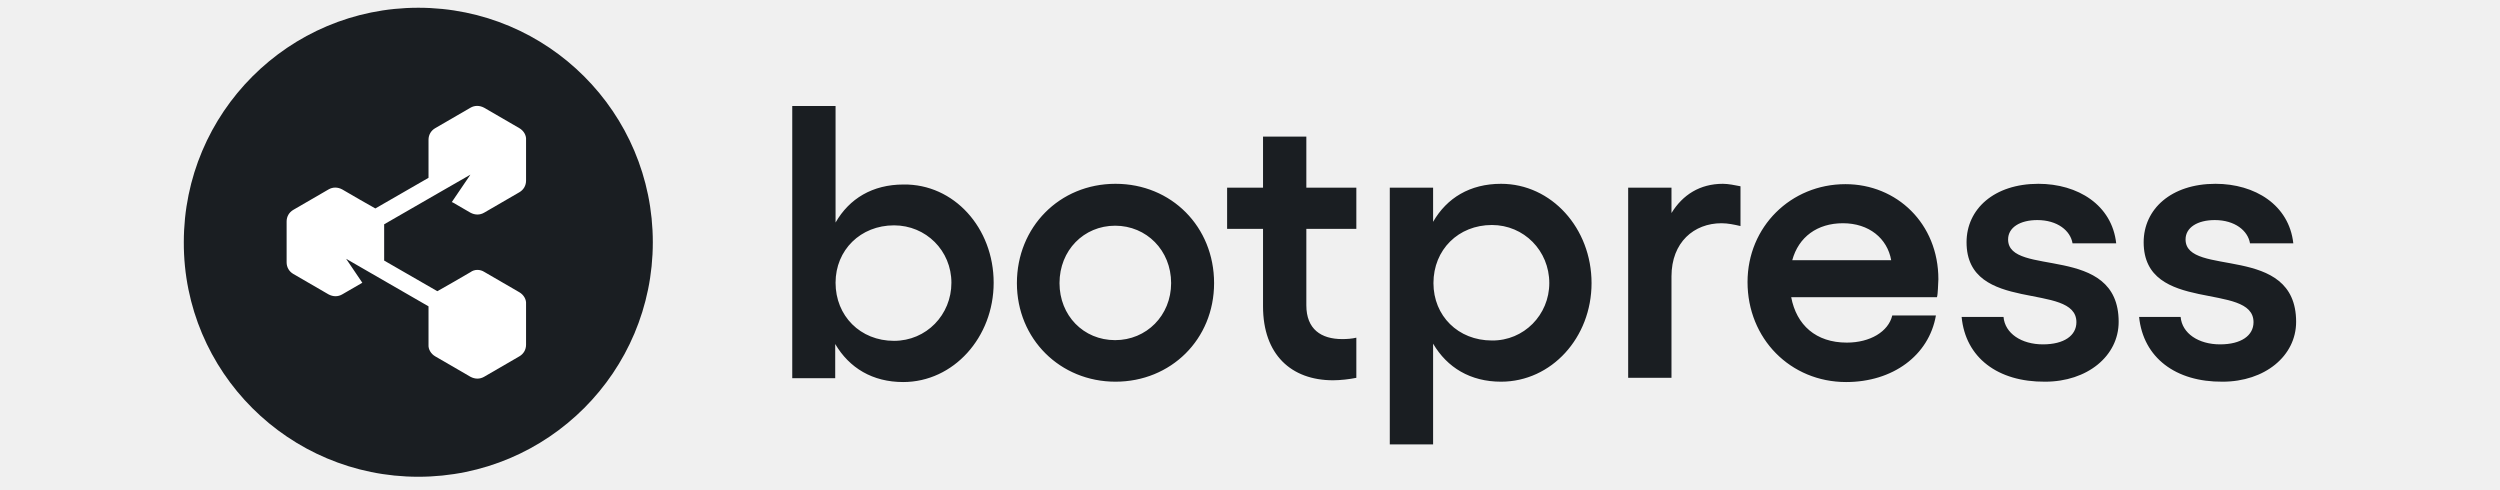
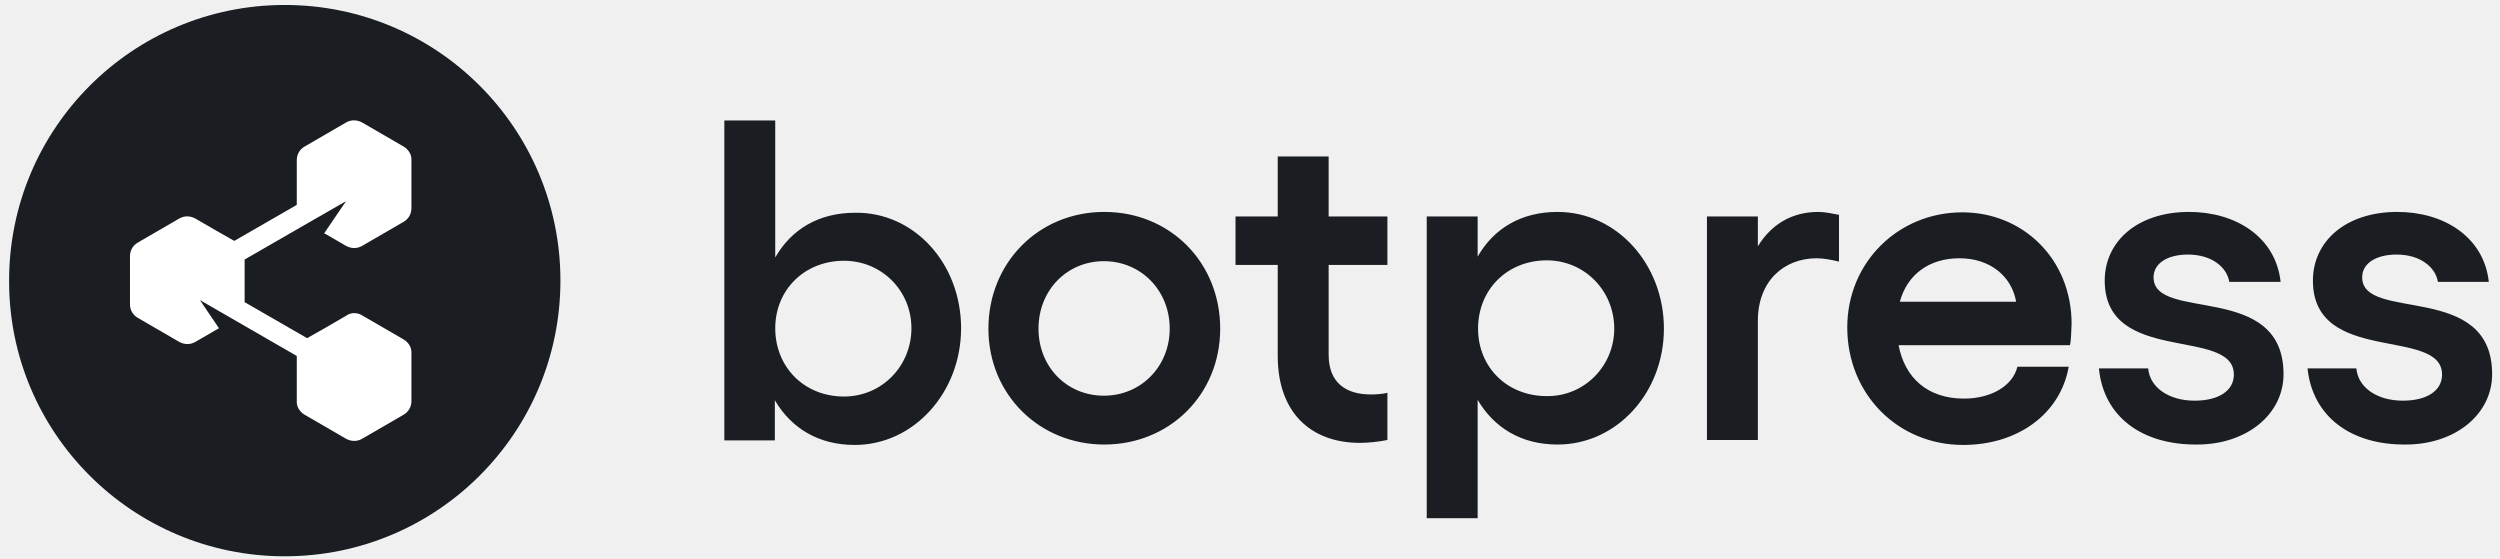
- <svg xmlns="http://www.w3.org/2000/svg" width="710" height="139" xml:space="preserve" version="1.1">
+ <svg xmlns="http://www.w3.org/2000/svg" width="604" height="135" version="1.1" xml:space="preserve">
  <g>
-     <path id="svg_1" fill="#1A1E22" d="m282.2,80.3c0,15.5 -11.4,28.2 -25.7,28.2c-8.7,0 -15.3,-4 -19.3,-10.8l0,9.7l-12.2,0l0,-77.3l12.3,0l0,33.1c3.9,-6.8 10.5,-10.8 19.3,-10.8c14.3,-0.2 25.6,12.3 25.6,27.9zm-12,0c0,-9.1 -7.2,-16.3 -16.3,-16.3c-9.5,0 -16.6,7 -16.6,16.3c0,9.4 7,16.5 16.6,16.5c9.2,0 16.3,-7.4 16.3,-16.5zm74.6,0.1c0,16 -12.3,28 -28,28s-28,-12.1 -28,-28s12.1,-28.2 28,-28.2s28,12.2 28,28.2zm-43.9,0c0,9.2 6.8,16.2 15.8,16.2c8.9,0 15.9,-7 15.9,-16.2c0,-9.3 -7,-16.3 -15.9,-16.3c-8.9,0 -15.8,7 -15.8,16.3zm70.1,-15.4l0,21.7c0,6.8 4.2,9.6 10.2,9.6c1.3,0 2.8,-0.1 4,-0.4l0,11.4c-1.9,0.4 -4.6,0.7 -6.6,0.7c-11.9,0 -19.9,-7.3 -19.9,-21l0,-22l-10.2,0l0,-11.7l10.2,0l0,-14.5l12.3,0l0,14.5l14.2,0l0,11.7l-14.2,0zm81,15.4c0,15.5 -11.4,28 -25.7,28c-8.7,0 -15.3,-4 -19.3,-10.8l0,28.6l-12.3,0l0,-72.9l12.3,0l0,9.7c3.9,-6.8 10.5,-10.8 19.3,-10.8c14.3,0 25.7,12.6 25.7,28.2zm-12,0c0,-9.2 -7.2,-16.5 -16.3,-16.5c-9.5,0 -16.6,7 -16.6,16.5c0,9.3 7,16.3 16.6,16.3c9.1,0.1 16.3,-7.3 16.3,-16.3zm54.3,-27.5l0,11.3c-1.7,-0.4 -3.6,-0.8 -5.4,-0.8c-7.8,0 -14.2,5.4 -14.2,15.1l0,28.8l-12.3,0l0,-54l12.3,0l0,7.2c3.2,-5.2 8.1,-8.3 14.6,-8.3c1.6,0 3.4,0.4 5,0.7zm55.8,31.5l-41.4,0c1.5,7.9 7,12.9 15.8,12.9c6.6,0 11.8,-3.1 12.9,-7.7l12.4,0c-2,11.4 -12.3,18.9 -25.5,18.9c-15.8,0 -28,-12.3 -28,-28.4c0,-15.7 12.3,-27.8 27.8,-27.8c14.6,0 26.4,11.2 26.4,27c-0.1,1.3 -0.1,4.1 -0.4,5.1zm-13,-10.5c-1.1,-6.2 -6.3,-10.5 -13.7,-10.5c-7.3,0 -12.6,3.9 -14.4,10.5l28.1,0zm20,16.1l11.9,0c0.4,4.7 5.1,7.8 11.2,7.8c6,0 9.5,-2.5 9.5,-6.3c0,-11.6 -31.2,-2.2 -31.2,-22.7c0,-9.4 7.8,-16.6 20.4,-16.6c11.2,0 20.9,6 22.1,16.9l-12.4,0c-0.6,-3.6 -4.3,-6.6 -10,-6.6c-4.9,0 -8.3,2.1 -8.3,5.5c0,10.9 31.4,0.9 31.4,23.4c0,9.7 -8.9,17 -20.9,17c-13.4,0.1 -22.6,-6.8 -23.7,-18.4zm50.4,0l11.8,0c0.4,4.7 5.1,7.8 11.2,7.8c6,0 9.5,-2.5 9.5,-6.3c0,-11.6 -31.2,-2.2 -31.2,-22.7c0,-9.4 7.8,-16.6 20.4,-16.6c11.2,0 20.9,6 22.1,16.9l-12.3,0c-0.6,-3.6 -4.3,-6.6 -10,-6.6c-4.9,0 -8.3,2.1 -8.3,5.5c0,10.9 31.4,0.9 31.4,23.4c0,9.7 -8.9,17 -20.9,17c-13.3,0.1 -22.5,-6.8 -23.7,-18.4z" class="st0" />
-     <path id="svg_2" fill="#1A1E22" d="m118.8,135.4c36.8,0 66.6,-29.8 66.6,-66.6c0,-36.8 -29.8,-66.6 -66.6,-66.6c-36.8,0 -66.6,29.8 -66.6,66.6c-0.1,36.8 29.8,66.6 66.6,66.6z" class="st0" />
-     <path id="svg_3" fill="#FFFFFF" d="m137.5,77.2l5,2.9l5,2.9c1.2,0.7 2,2 1.9,3.3l0,11.6c0,1.4 -0.7,2.6 -1.9,3.3l-5,2.9l-5,2.9c-1.2,0.7 -2.6,0.7 -3.9,0l-5,-2.9l-5,-2.9c-1.2,-0.7 -2,-2 -1.9,-3.3l0,-10.9l-23.4,-13.5l4.6,6.8l-5.7,3.3c-1.2,0.7 -2.6,0.7 -3.9,0l-5,-2.9l-5,-2.9c-1.2,-0.7 -1.9,-1.9 -1.9,-3.3l0,-11.6c0,-1.4 0.7,-2.6 1.9,-3.3l5,-2.9l5,-2.9c1.2,-0.7 2.6,-0.7 3.9,0l5,2.9l4.4,2.5l15.1,-8.7l0,-10.8c0,-1.4 0.7,-2.6 1.9,-3.3l5,-2.9l5,-2.9c1.2,-0.7 2.6,-0.7 3.9,0l5,2.9l5,2.9c1.2,0.7 2,2 1.9,3.3l0,11.6c0,1.4 -0.7,2.6 -1.9,3.3l-5,2.9l-5,2.9c-1.2,0.7 -2.6,0.7 -3.9,0l-5,-2.9l-0.3,-0.1l5.3,-7.8l-9.4,5.4l-15.1,8.7l0,10.3l15.1,8.7l4.4,-2.5l5,-2.9c1.2,-0.9 2.8,-0.8 3.9,-0.1z" class="st1" />
+     <path class="st0" d="m232.2,79.3c0,15.5 -11.4,28.2 -25.7,28.2c-8.7,0 -15.3,-4 -19.3,-10.8l0,9.7l-12.2,0l0,-77.3l12.3,0l0,33.1c3.9,-6.8 10.5,-10.8 19.3,-10.8c14.3,-0.2 25.6,12.3 25.6,27.9zm-12,0c0,-9.1 -7.2,-16.3 -16.3,-16.3c-9.5,0 -16.6,7 -16.6,16.3c0,9.4 7,16.5 16.6,16.5c9.2,0 16.3,-7.4 16.3,-16.5zm74.6,0.1c0,16 -12.3,28 -28,28s-28,-12.1 -28,-28s12.1,-28.2 28,-28.2s28,12.2 28,28.2zm-43.9,0c0,9.2 6.8,16.2 15.8,16.2c8.9,0 15.9,-7 15.9,-16.2c0,-9.3 -7,-16.3 -15.9,-16.3c-8.9,0 -15.8,7 -15.8,16.3zm70.1,-15.4l0,21.7c0,6.8 4.2,9.6 10.2,9.6c1.3,0 2.8,-0.1 4,-0.4l0,11.4c-1.9,0.4 -4.6,0.7 -6.6,0.7c-11.9,0 -19.9,-7.3 -19.9,-21l0,-22l-10.2,0l0,-11.7l10.2,0l0,-14.5l12.3,0l0,14.5l14.2,0l0,11.7l-14.2,0zm81,15.4c0,15.5 -11.4,28 -25.7,28c-8.7,0 -15.3,-4 -19.3,-10.8l0,28.6l-12.3,0l0,-72.9l12.3,0l0,9.7c3.9,-6.8 10.5,-10.8 19.3,-10.8c14.3,0 25.7,12.6 25.7,28.2zm-12,0c0,-9.2 -7.2,-16.5 -16.3,-16.5c-9.5,0 -16.6,7 -16.6,16.5c0,9.3 7,16.3 16.6,16.3c9.1,0.1 16.3,-7.3 16.3,-16.3zm54.3,-27.5l0,11.3c-1.7,-0.4 -3.6,-0.8 -5.4,-0.8c-7.8,0 -14.2,5.4 -14.2,15.1l0,28.8l-12.3,0l0,-54l12.3,0l0,7.2c3.2,-5.2 8.1,-8.3 14.6,-8.3c1.6,0 3.4,0.4 5,0.7zm55.8,31.5l-41.4,0c1.5,7.9 7,12.9 15.8,12.9c6.6,0 11.8,-3.1 12.9,-7.7l12.4,0c-2,11.4 -12.3,18.9 -25.5,18.9c-15.8,0 -28,-12.3 -28,-28.4c0,-15.7 12.3,-27.8 27.8,-27.8c14.6,0 26.4,11.2 26.4,27c-0.1,1.3 -0.1,4.1 -0.4,5.1zm-13,-10.5c-1.1,-6.2 -6.3,-10.5 -13.7,-10.5c-7.3,0 -12.6,3.9 -14.4,10.5l28.1,0zm20,16.1l11.9,0c0.4,4.7 5.1,7.8 11.2,7.8c6,0 9.5,-2.5 9.5,-6.3c0,-11.6 -31.2,-2.2 -31.2,-22.7c0,-9.4 7.8,-16.6 20.4,-16.6c11.2,0 20.9,6 22.1,16.9l-12.4,0c-0.6,-3.6 -4.3,-6.6 -10,-6.6c-4.9,0 -8.3,2.1 -8.3,5.5c0,10.9 31.4,0.9 31.4,23.4c0,9.7 -8.9,17 -20.9,17c-13.4,0.1 -22.6,-6.8 -23.7,-18.4zm50.4,0l11.8,0c0.4,4.7 5.1,7.8 11.2,7.8c6,0 9.5,-2.5 9.5,-6.3c0,-11.6 -31.2,-2.2 -31.2,-22.7c0,-9.4 7.8,-16.6 20.4,-16.6c11.2,0 20.9,6 22.1,16.9l-12.3,0c-0.6,-3.6 -4.3,-6.6 -10,-6.6c-4.9,0 -8.3,2.1 -8.3,5.5c0,10.9 31.4,0.9 31.4,23.4c0,9.7 -8.9,17 -20.9,17c-13.3,0.1 -22.5,-6.8 -23.7,-18.4z" fill="#1A1E22" id="svg_1" />
+     <path class="st0" d="m68.8,134.4c36.8,0 66.6,-29.8 66.6,-66.6c0,-36.8 -29.8,-66.6 -66.6,-66.6c-36.8,0 -66.6,29.8 -66.6,66.6c-0.1,36.8 29.8,66.6 66.6,66.6z" fill="#1A1E22" id="svg_2" />
+     <path class="st1" d="m87.5,76.2l5,2.9l5,2.9c1.2,0.7 2,2 1.9,3.3l0,11.6c0,1.4 -0.7,2.6 -1.9,3.3l-5,2.9l-5,2.9c-1.2,0.7 -2.6,0.7 -3.9,0l-5,-2.9l-5,-2.9c-1.2,-0.7 -2,-2 -1.9,-3.3l0,-10.9l-23.4,-13.5l4.6,6.8l-5.7,3.3c-1.2,0.7 -2.6,0.7 -3.9,0l-5,-2.9l-5,-2.9c-1.2,-0.7 -1.9,-1.9 -1.9,-3.3l0,-11.6c0,-1.4 0.7,-2.6 1.9,-3.3l5,-2.9l5,-2.9c1.2,-0.7 2.6,-0.7 3.9,0l5,2.9l4.4,2.5l15.1,-8.7l0,-10.8c0,-1.4 0.7,-2.6 1.9,-3.3l5,-2.9l5,-2.9c1.2,-0.7 2.6,-0.7 3.9,0l5,2.9l5,2.9c1.2,0.7 2,2 1.9,3.3l0,11.6c0,1.4 -0.7,2.6 -1.9,3.3l-5,2.9l-5,2.9c-1.2,0.7 -2.6,0.7 -3.9,0l-5,-2.9l-0.3,-0.1l5.3,-7.8l-9.4,5.4l-15.1,8.7l0,10.3l15.1,8.7l4.4,-2.5l5,-2.9c1.2,-0.9 2.8,-0.8 3.9,-0.1z" fill="#FFFFFF" id="svg_3" />
  </g>
</svg>
